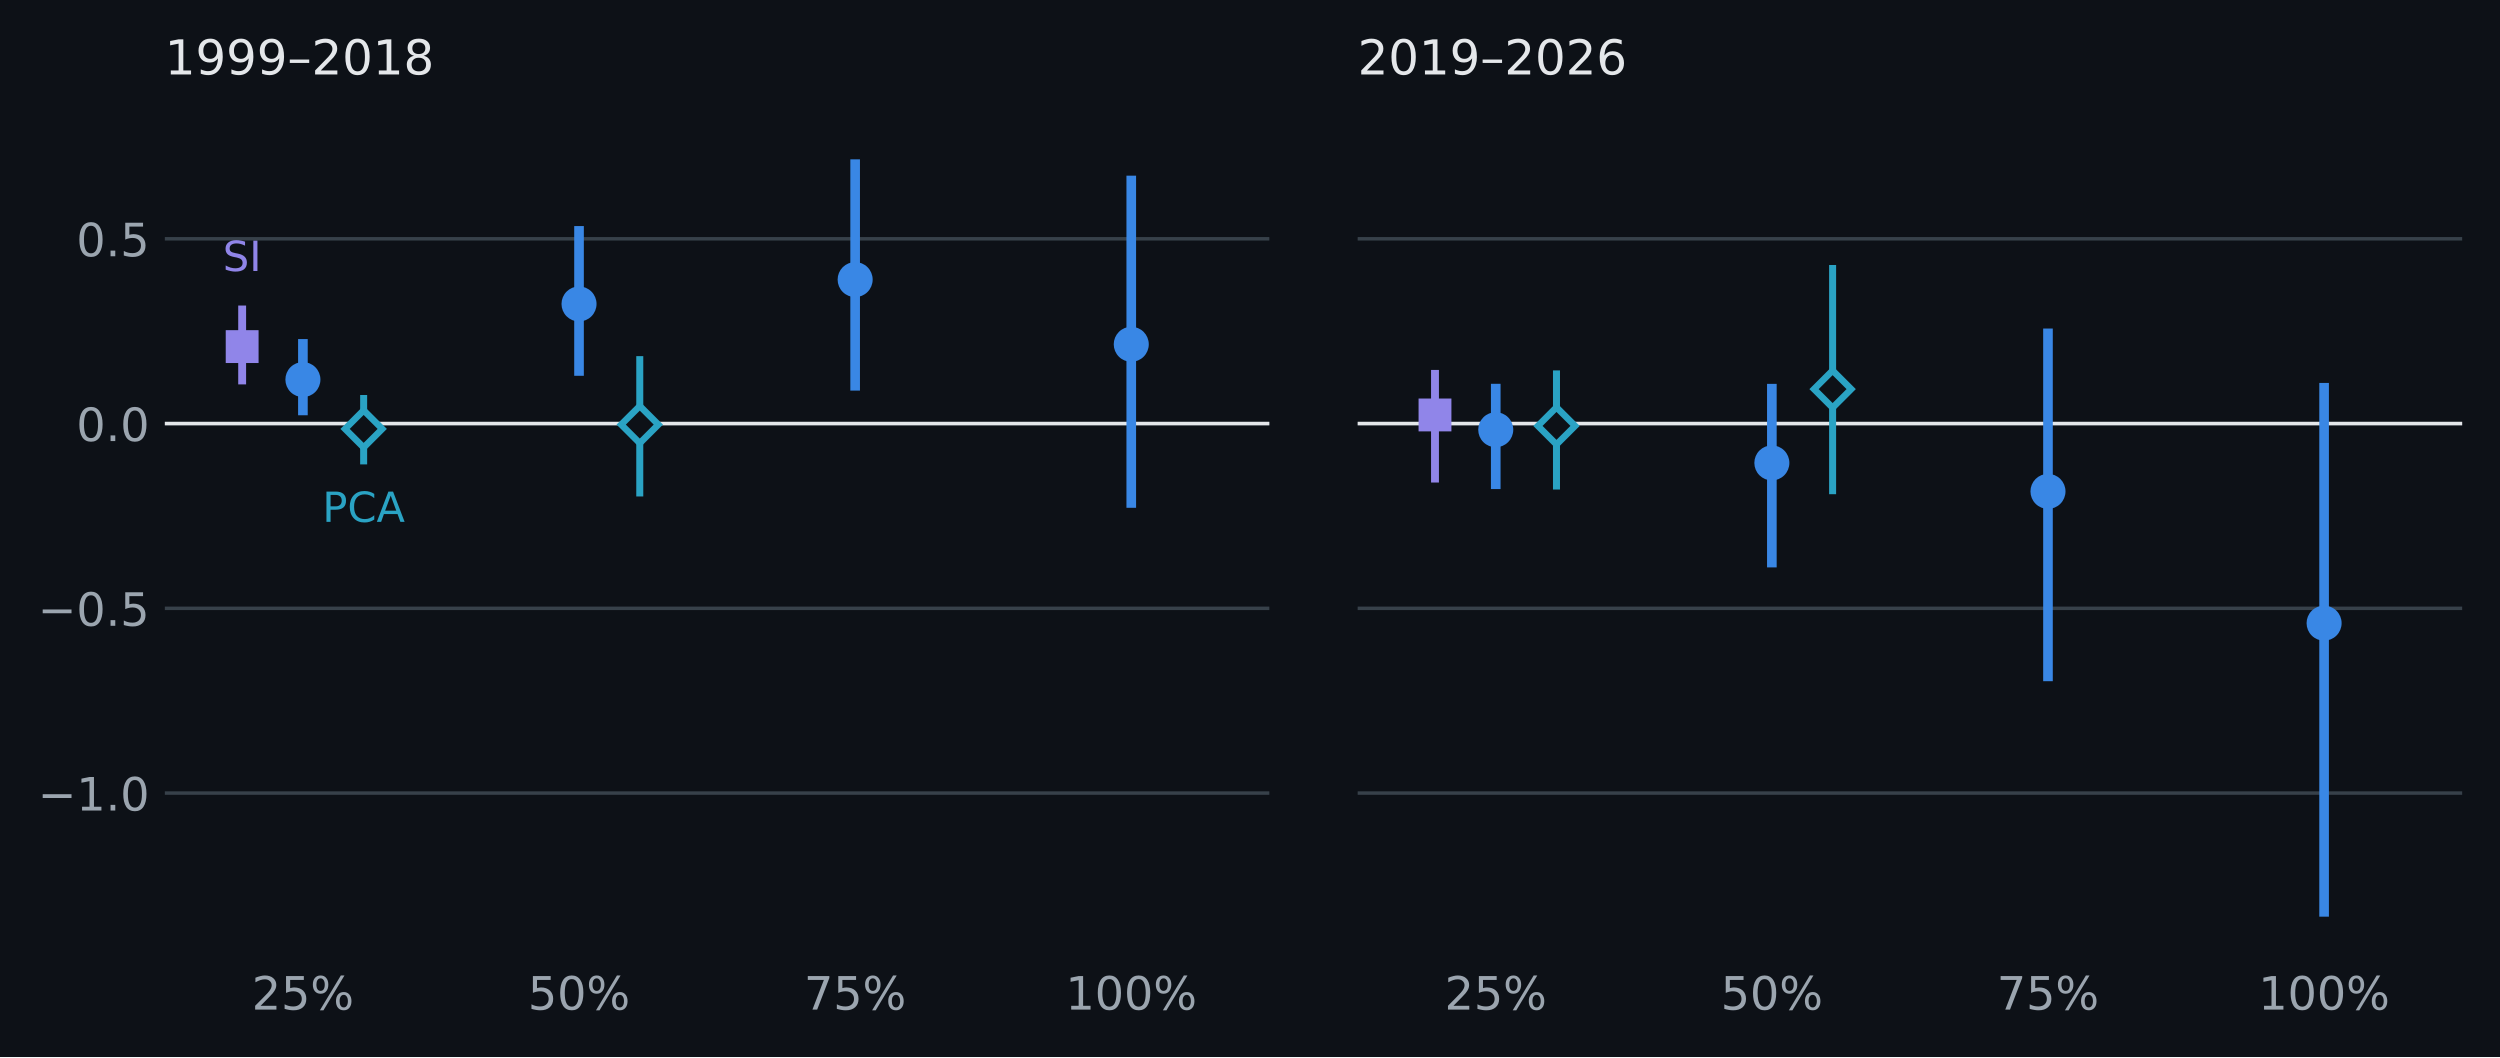
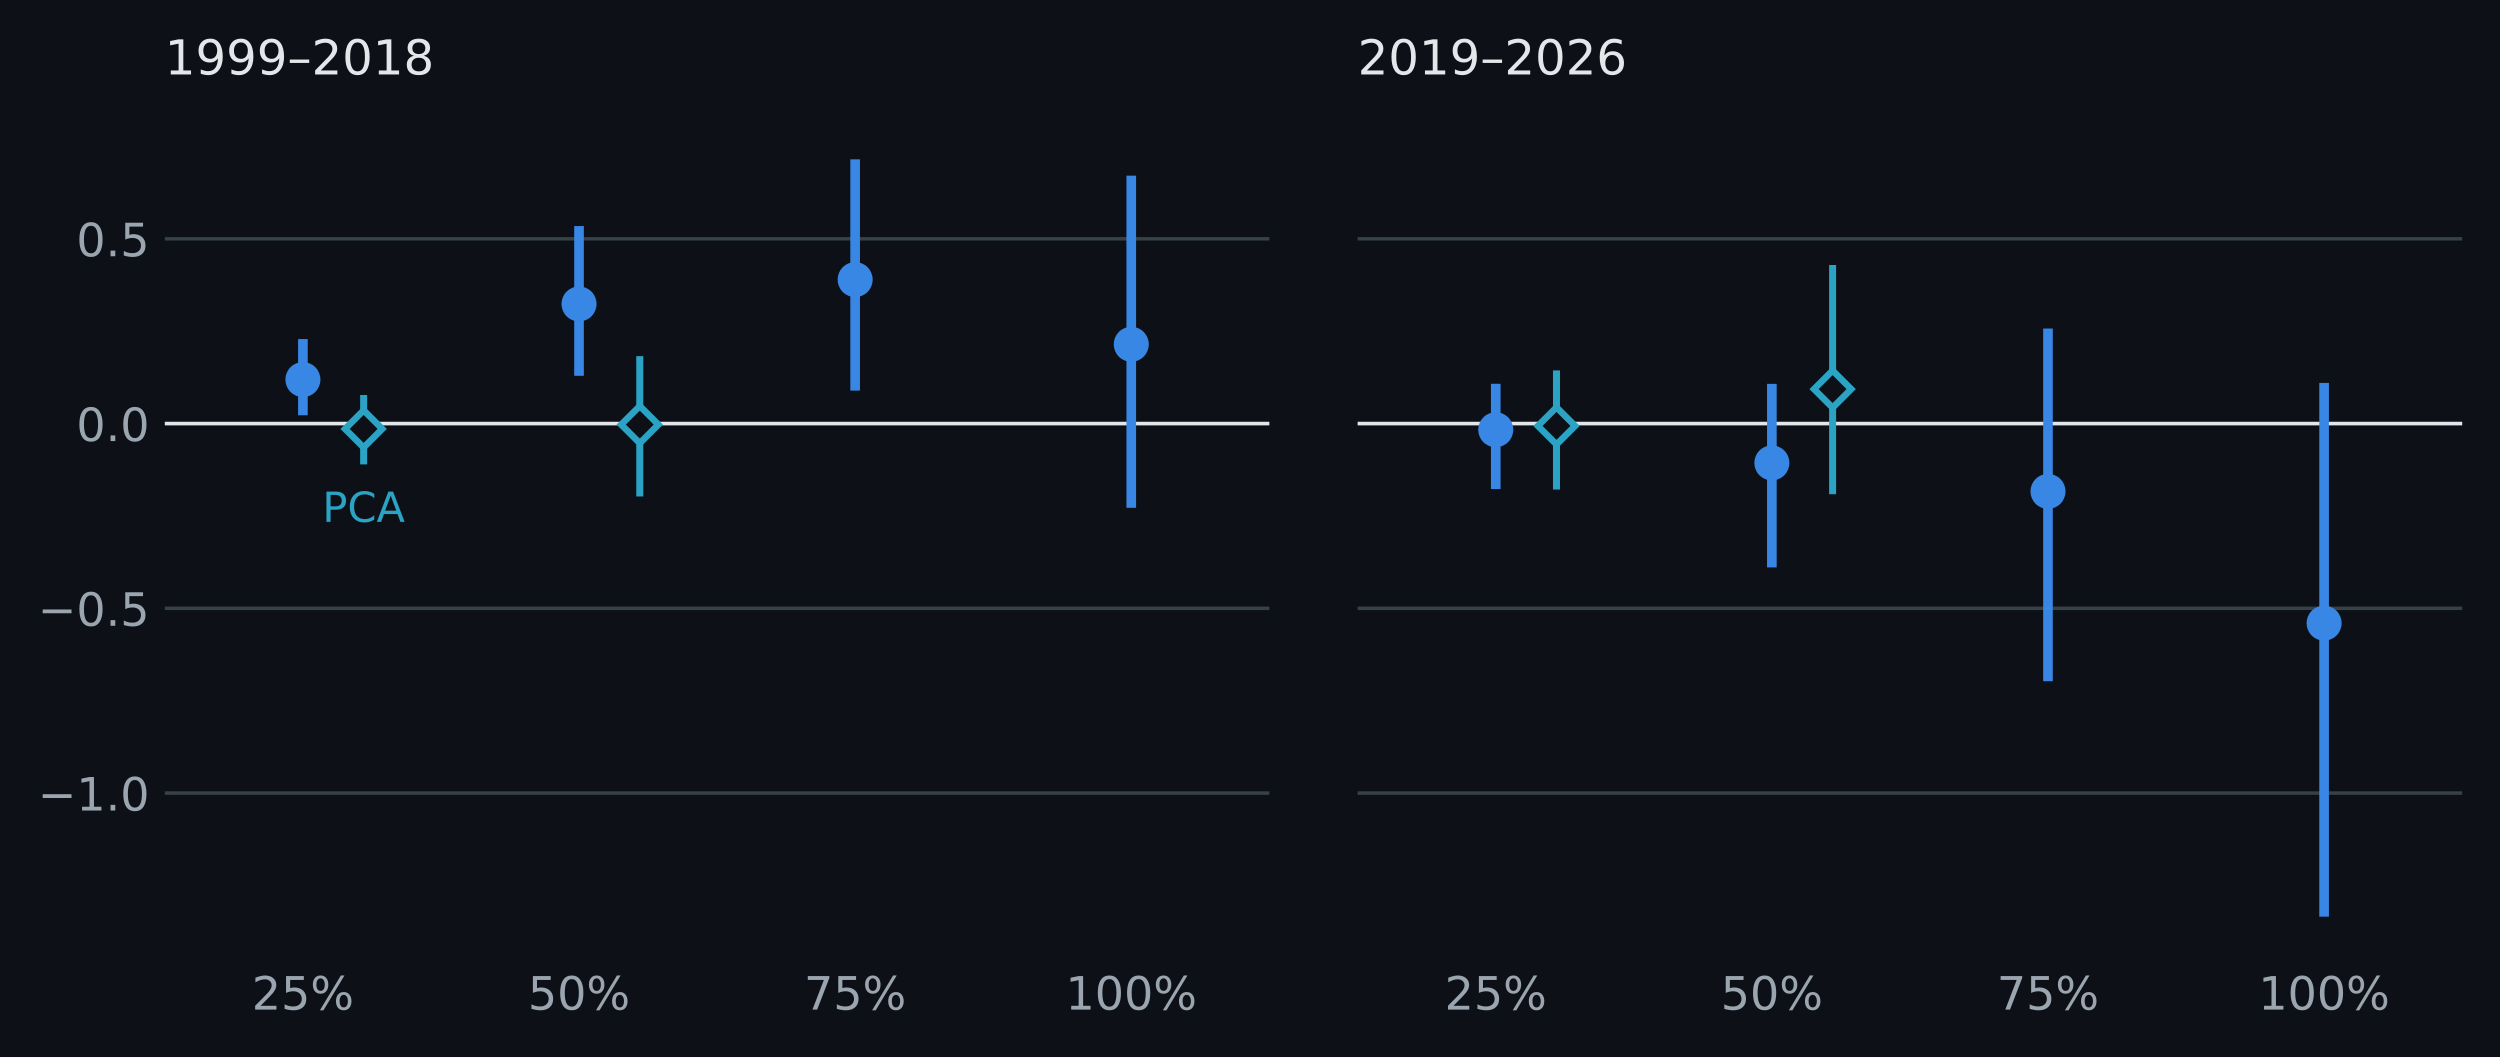
<svg xmlns="http://www.w3.org/2000/svg" xmlns:xlink="http://www.w3.org/1999/xlink" width="570.797pt" height="241.34pt" viewBox="0 0 570.797 241.34" version="1.1">
  <defs>
    <style type="text/css">*{stroke-linejoin: round; stroke-linecap: butt}</style>
  </defs>
  <g id="figure_1">
    <g id="patch_1">
      <path d="M 0 241.34 L 570.797 241.34 L 570.797 0 L 0 0 z " style="fill: #0d1117" />
    </g>
    <g id="axes_1">
      <g id="patch_2">
        <path d="M 37.637 219.038 L 289.81 219.038 L 289.81 24.998 L 37.637 24.998 z " style="fill: #0d1117" />
      </g>
      <g id="matplotlib.axis_1">
        <g id="xtick_1">
          <g id="line2d_1" />
          <g id="text_1">
            <text style="fill: #9ba5af; font: 10.5px 'DejaVu Sans', 'Arial', sans-serif; text-anchor: middle" x="69.159" y="230.517" transform="rotate(-0 69.15859 230.5166)">25%</text>
          </g>
        </g>
        <g id="xtick_2">
          <g id="line2d_2" />
          <g id="text_2">
            <text style="fill: #9ba5af; font: 10.5px 'DejaVu Sans', 'Arial', sans-serif; text-anchor: middle" x="132.202" y="230.517" transform="rotate(-0 132.2019 230.5166)">50%</text>
          </g>
        </g>
        <g id="xtick_3">
          <g id="line2d_3" />
          <g id="text_3">
            <text style="fill: #9ba5af; font: 10.5px 'DejaVu Sans', 'Arial', sans-serif; text-anchor: middle" x="195.245" y="230.517" transform="rotate(-0 195.2451 230.5166)">75%</text>
          </g>
        </g>
        <g id="xtick_4">
          <g id="line2d_4" />
          <g id="text_4">
            <text style="fill: #9ba5af; font: 10.5px 'DejaVu Sans', 'Arial', sans-serif; text-anchor: middle" x="258.288" y="230.517" transform="rotate(-0 258.2884 230.5166)">100%</text>
          </g>
        </g>
      </g>
      <g id="matplotlib.axis_2">
        <g id="ytick_1">
          <g id="line2d_5">
            <path d="M 37.637 181.074 L 289.81 181.074 " clip-path="url(#pd960922379)" style="fill: none; stroke: #37414a; stroke-width: 0.8; stroke-linecap: square" />
          </g>
          <g id="line2d_6" />
          <g id="text_5">
            <text style="fill: #9ba5af; font: 10.5px 'DejaVu Sans', 'Arial', sans-serif; text-anchor: end" x="34.137" y="185.063" transform="rotate(-0 34.13695 185.0631)">−1.0</text>
          </g>
        </g>
        <g id="ytick_2">
          <g id="line2d_7">
            <path d="M 37.637 138.891 L 289.81 138.891 " clip-path="url(#pd960922379)" style="fill: none; stroke: #37414a; stroke-width: 0.8; stroke-linecap: square" />
          </g>
          <g id="line2d_8" />
          <g id="text_6">
            <text style="fill: #9ba5af; font: 10.5px 'DejaVu Sans', 'Arial', sans-serif; text-anchor: end" x="34.137" y="142.881" transform="rotate(-0 34.13695 142.8805)">−0.5</text>
          </g>
        </g>
        <g id="ytick_3">
          <g id="line2d_9">
            <path d="M 37.637 96.709 L 289.81 96.709 " clip-path="url(#pd960922379)" style="fill: none; stroke: #37414a; stroke-width: 0.8; stroke-linecap: square" />
          </g>
          <g id="line2d_10" />
          <g id="text_7">
            <text style="fill: #9ba5af; font: 10.5px 'DejaVu Sans', 'Arial', sans-serif; text-anchor: end" x="34.137" y="100.698" transform="rotate(-0 34.13695 100.6979)">0.0</text>
          </g>
        </g>
        <g id="ytick_4">
          <g id="line2d_11">
            <path d="M 37.637 54.526 L 289.81 54.526 " clip-path="url(#pd960922379)" style="fill: none; stroke: #37414a; stroke-width: 0.8; stroke-linecap: square" />
          </g>
          <g id="line2d_12" />
          <g id="text_8">
            <text style="fill: #9ba5af; font: 10.5px 'DejaVu Sans', 'Arial', sans-serif; text-anchor: end" x="34.137" y="58.515" transform="rotate(-0 34.13695 58.51529)">0.5</text>
          </g>
        </g>
      </g>
      <g id="line2d_13">
        <path d="M 37.637 96.709 L 289.81 96.709 " clip-path="url(#pd960922379)" style="fill: none; stroke: #e4e7ea; stroke-width: 0.8; stroke-linecap: square" />
      </g>
      <g id="LineCollection_1">
        <path d="M 69.159 94.813 L 69.159 77.417 " clip-path="url(#pd960922379)" style="fill: none; stroke: #3987e5; stroke-width: 2.2" />
      </g>
      <g id="LineCollection_2">
        <path d="M 132.202 85.8 L 132.202 51.615 " clip-path="url(#pd960922379)" style="fill: none; stroke: #3987e5; stroke-width: 2.2" />
      </g>
      <g id="LineCollection_3">
        <path d="M 195.245 89.184 L 195.245 36.379 " clip-path="url(#pd960922379)" style="fill: none; stroke: #3987e5; stroke-width: 2.2" />
      </g>
      <g id="LineCollection_4">
        <path d="M 258.288 115.935 L 258.288 40.102 " clip-path="url(#pd960922379)" style="fill: none; stroke: #3987e5; stroke-width: 2.2" />
      </g>
      <g id="LineCollection_5">
        <path d="M 83.028 106.034 L 83.028 90.186 " clip-path="url(#pd960922379)" style="fill: none; stroke: #2aa3c4; stroke-width: 1.6" />
      </g>
      <g id="LineCollection_6">
        <path d="M 146.071 113.348 L 146.071 81.308 " clip-path="url(#pd960922379)" style="fill: none; stroke: #2aa3c4; stroke-width: 1.6" />
      </g>
-       <g id="LineCollection_7">
-         <path d="M 55.289 87.771 L 55.289 69.755 " clip-path="url(#pd960922379)" style="fill: none; stroke: #9085e9; stroke-width: 1.8" />
-       </g>
      <g id="line2d_14">
        <defs>
          <path id="m4ae3a8944f" d="M 0 3.5 C 0.928 3.5 1.819 3.131 2.475 2.475 C 3.131 1.819 3.5 0.928 3.5 0 C 3.5 -0.928 3.131 -1.819 2.475 -2.475 C 1.819 -3.131 0.928 -3.5 0 -3.5 C -0.928 -3.5 -1.819 -3.131 -2.475 -2.475 C -3.131 -1.819 -3.5 -0.928 -3.5 0 C -3.5 0.928 -3.131 1.819 -2.475 2.475 C -1.819 3.131 -0.928 3.5 0 3.5 z " style="stroke: #3987e5" />
        </defs>
        <g clip-path="url(#pd960922379)">
          <use xlink:href="#m4ae3a8944f" x="69.159" y="86.663" style="fill: #3987e5; stroke: #3987e5" />
        </g>
      </g>
      <g id="line2d_15">
        <g clip-path="url(#pd960922379)">
          <use xlink:href="#m4ae3a8944f" x="132.202" y="69.398" style="fill: #3987e5; stroke: #3987e5" />
        </g>
      </g>
      <g id="line2d_16">
        <g clip-path="url(#pd960922379)">
          <use xlink:href="#m4ae3a8944f" x="195.245" y="63.836" style="fill: #3987e5; stroke: #3987e5" />
        </g>
      </g>
      <g id="line2d_17">
        <g clip-path="url(#pd960922379)">
          <use xlink:href="#m4ae3a8944f" x="258.288" y="78.608" style="fill: #3987e5; stroke: #3987e5" />
        </g>
      </g>
      <g id="line2d_18">
        <defs>
          <path id="mb666a10048" d="M -0 4.243 L 4.243 0 L 0 -4.243 L -4.243 -0 z " style="stroke: #2aa3c4; stroke-width: 1.5; stroke-linejoin: miter" />
        </defs>
        <g clip-path="url(#pd960922379)">
          <use xlink:href="#mb666a10048" x="83.028" y="97.928" style="fill: #0d1117; stroke: #2aa3c4; stroke-width: 1.5; stroke-linejoin: miter" />
        </g>
      </g>
      <g id="line2d_19">
        <g clip-path="url(#pd960922379)">
          <use xlink:href="#mb666a10048" x="146.071" y="96.944" style="fill: #0d1117; stroke: #2aa3c4; stroke-width: 1.5; stroke-linejoin: miter" />
        </g>
      </g>
-       <g id="line2d_20">
-         <defs>
-           <path id="ma347aa89f4" d="M -3.25 3.25 L 3.25 3.25 L 3.25 -3.25 L -3.25 -3.25 z " style="stroke: #9085e9; stroke-linejoin: miter" />
-         </defs>
-         <g clip-path="url(#pd960922379)">
-           <use xlink:href="#ma347aa89f4" x="55.289" y="79.135" style="fill: #9085e9; stroke: #9085e9; stroke-linejoin: miter" />
-         </g>
-       </g>
      <g id="text_9">
        <text style="fill: #2aa3c4; font: 9.5px 'DejaVu Sans', 'Arial', sans-serif; text-anchor: middle" x="83.028" y="119.158" transform="rotate(-0 83.02811 119.1579)">PCA</text>
      </g>
      <g id="text_10">
-         <text style="fill: #9085e9; font: 9.5px 'DejaVu Sans', 'Arial', sans-serif; text-anchor: middle" x="55.289" y="61.874" transform="rotate(-0 55.28907 61.87395)">SI</text>
-       </g>
-       <g id="text_11">
        <text style="fill: #e4e7ea; font: 11px 'DejaVu Sans', 'Arial', sans-serif; text-anchor: start" x="37.637" y="16.998" transform="rotate(-0 37.63695 16.99828)">1999–2018</text>
      </g>
    </g>
    <g id="axes_2">
      <g id="patch_3">
        <path d="M 309.984 219.038 L 562.157 219.038 L 562.157 24.998 L 309.984 24.998 z " style="fill: #0d1117" />
      </g>
      <g id="matplotlib.axis_3">
        <g id="xtick_5">
+           <g id="line2d_20" />
+           <g id="text_11">
+             <text style="fill: #9ba5af; font: 10.5px 'DejaVu Sans', 'Arial', sans-serif; text-anchor: middle" x="341.506" y="230.517" transform="rotate(-0 341.5055 230.5166)">25%</text>
+           </g>
+         </g>
+         <g id="xtick_6">
          <g id="line2d_21" />
          <g id="text_12">
-             <text style="fill: #9ba5af; font: 10.5px 'DejaVu Sans', 'Arial', sans-serif; text-anchor: middle" x="341.506" y="230.517" transform="rotate(-0 341.5055 230.5166)">25%</text>
-           </g>
-         </g>
-         <g id="xtick_6">
+             <text style="fill: #9ba5af; font: 10.5px 'DejaVu Sans', 'Arial', sans-serif; text-anchor: middle" x="404.549" y="230.517" transform="rotate(-0 404.5488 230.5166)">50%</text>
+           </g>
+         </g>
+         <g id="xtick_7">
          <g id="line2d_22" />
          <g id="text_13">
-             <text style="fill: #9ba5af; font: 10.5px 'DejaVu Sans', 'Arial', sans-serif; text-anchor: middle" x="404.549" y="230.517" transform="rotate(-0 404.5488 230.5166)">50%</text>
-           </g>
-         </g>
-         <g id="xtick_7">
+             <text style="fill: #9ba5af; font: 10.5px 'DejaVu Sans', 'Arial', sans-serif; text-anchor: middle" x="467.592" y="230.517" transform="rotate(-0 467.592 230.5166)">75%</text>
+           </g>
+         </g>
+         <g id="xtick_8">
          <g id="line2d_23" />
          <g id="text_14">
-             <text style="fill: #9ba5af; font: 10.5px 'DejaVu Sans', 'Arial', sans-serif; text-anchor: middle" x="467.592" y="230.517" transform="rotate(-0 467.592 230.5166)">75%</text>
-           </g>
-         </g>
-         <g id="xtick_8">
-           <g id="line2d_24" />
-           <g id="text_15">
            <text style="fill: #9ba5af; font: 10.5px 'DejaVu Sans', 'Arial', sans-serif; text-anchor: middle" x="530.635" y="230.517" transform="rotate(-0 530.6353 230.5166)">100%</text>
          </g>
        </g>
      </g>
      <g id="matplotlib.axis_4">
        <g id="ytick_5">
-           <g id="line2d_25">
+           <g id="line2d_24">
            <path d="M 309.984 181.074 L 562.157 181.074 " clip-path="url(#p34d44f6e2e)" style="fill: none; stroke: #37414a; stroke-width: 0.8; stroke-linecap: square" />
          </g>
-           <g id="line2d_26" />
+           <g id="line2d_25" />
        </g>
        <g id="ytick_6">
-           <g id="line2d_27">
+           <g id="line2d_26">
            <path d="M 309.984 138.891 L 562.157 138.891 " clip-path="url(#p34d44f6e2e)" style="fill: none; stroke: #37414a; stroke-width: 0.8; stroke-linecap: square" />
          </g>
-           <g id="line2d_28" />
+           <g id="line2d_27" />
        </g>
        <g id="ytick_7">
-           <g id="line2d_29">
+           <g id="line2d_28">
            <path d="M 309.984 96.709 L 562.157 96.709 " clip-path="url(#p34d44f6e2e)" style="fill: none; stroke: #37414a; stroke-width: 0.8; stroke-linecap: square" />
          </g>
-           <g id="line2d_30" />
+           <g id="line2d_29" />
        </g>
        <g id="ytick_8">
-           <g id="line2d_31">
+           <g id="line2d_30">
            <path d="M 309.984 54.526 L 562.157 54.526 " clip-path="url(#p34d44f6e2e)" style="fill: none; stroke: #37414a; stroke-width: 0.8; stroke-linecap: square" />
          </g>
-           <g id="line2d_32" />
-         </g>
+           <g id="line2d_31" />
+         </g>
+       </g>
+       <g id="line2d_32">
+         <path d="M 309.984 96.709 L 562.157 96.709 " clip-path="url(#p34d44f6e2e)" style="fill: none; stroke: #e4e7ea; stroke-width: 0.8; stroke-linecap: square" />
+       </g>
+       <g id="LineCollection_7">
+         <path d="M 341.506 111.67 L 341.506 87.626 " clip-path="url(#p34d44f6e2e)" style="fill: none; stroke: #3987e5; stroke-width: 2.2" />
+       </g>
+       <g id="LineCollection_8">
+         <path d="M 404.549 129.555 L 404.549 87.648 " clip-path="url(#p34d44f6e2e)" style="fill: none; stroke: #3987e5; stroke-width: 2.2" />
+       </g>
+       <g id="LineCollection_9">
+         <path d="M 467.592 155.536 L 467.592 75.005 " clip-path="url(#p34d44f6e2e)" style="fill: none; stroke: #3987e5; stroke-width: 2.2" />
+       </g>
+       <g id="LineCollection_10">
+         <path d="M 530.635 209.294 L 530.635 87.431 " clip-path="url(#p34d44f6e2e)" style="fill: none; stroke: #3987e5; stroke-width: 2.2" />
+       </g>
+       <g id="LineCollection_11">
+         <path d="M 355.375 111.763 L 355.375 84.566 " clip-path="url(#p34d44f6e2e)" style="fill: none; stroke: #2aa3c4; stroke-width: 1.6" />
+       </g>
+       <g id="LineCollection_12">
+         <path d="M 418.418 112.834 L 418.418 60.498 " clip-path="url(#p34d44f6e2e)" style="fill: none; stroke: #2aa3c4; stroke-width: 1.6" />
      </g>
      <g id="line2d_33">
-         <path d="M 309.984 96.709 L 562.157 96.709 " clip-path="url(#p34d44f6e2e)" style="fill: none; stroke: #e4e7ea; stroke-width: 0.8; stroke-linecap: square" />
-       </g>
-       <g id="LineCollection_8">
-         <path d="M 341.506 111.67 L 341.506 87.626 " clip-path="url(#p34d44f6e2e)" style="fill: none; stroke: #3987e5; stroke-width: 2.2" />
-       </g>
-       <g id="LineCollection_9">
-         <path d="M 404.549 129.555 L 404.549 87.648 " clip-path="url(#p34d44f6e2e)" style="fill: none; stroke: #3987e5; stroke-width: 2.2" />
-       </g>
-       <g id="LineCollection_10">
-         <path d="M 467.592 155.536 L 467.592 75.005 " clip-path="url(#p34d44f6e2e)" style="fill: none; stroke: #3987e5; stroke-width: 2.2" />
-       </g>
-       <g id="LineCollection_11">
-         <path d="M 530.635 209.294 L 530.635 87.431 " clip-path="url(#p34d44f6e2e)" style="fill: none; stroke: #3987e5; stroke-width: 2.2" />
-       </g>
-       <g id="LineCollection_12">
-         <path d="M 355.375 111.763 L 355.375 84.566 " clip-path="url(#p34d44f6e2e)" style="fill: none; stroke: #2aa3c4; stroke-width: 1.6" />
-       </g>
-       <g id="LineCollection_13">
-         <path d="M 418.418 112.834 L 418.418 60.498 " clip-path="url(#p34d44f6e2e)" style="fill: none; stroke: #2aa3c4; stroke-width: 1.6" />
-       </g>
-       <g id="LineCollection_14">
-         <path d="M 327.636 110.175 L 327.636 84.458 " clip-path="url(#p34d44f6e2e)" style="fill: none; stroke: #9085e9; stroke-width: 1.8" />
+         <g clip-path="url(#p34d44f6e2e)">
+           <use xlink:href="#m4ae3a8944f" x="341.506" y="98.115" style="fill: #3987e5; stroke: #3987e5" />
+         </g>
      </g>
      <g id="line2d_34">
        <g clip-path="url(#p34d44f6e2e)">
-           <use xlink:href="#m4ae3a8944f" x="341.506" y="98.115" style="fill: #3987e5; stroke: #3987e5" />
+           <use xlink:href="#m4ae3a8944f" x="404.549" y="105.69" style="fill: #3987e5; stroke: #3987e5" />
        </g>
      </g>
      <g id="line2d_35">
        <g clip-path="url(#p34d44f6e2e)">
-           <use xlink:href="#m4ae3a8944f" x="404.549" y="105.69" style="fill: #3987e5; stroke: #3987e5" />
+           <use xlink:href="#m4ae3a8944f" x="467.592" y="112.192" style="fill: #3987e5; stroke: #3987e5" />
        </g>
      </g>
      <g id="line2d_36">
        <g clip-path="url(#p34d44f6e2e)">
-           <use xlink:href="#m4ae3a8944f" x="467.592" y="112.192" style="fill: #3987e5; stroke: #3987e5" />
+           <use xlink:href="#m4ae3a8944f" x="530.635" y="142.278" style="fill: #3987e5; stroke: #3987e5" />
        </g>
      </g>
      <g id="line2d_37">
        <g clip-path="url(#p34d44f6e2e)">
-           <use xlink:href="#m4ae3a8944f" x="530.635" y="142.278" style="fill: #3987e5; stroke: #3987e5" />
+           <use xlink:href="#mb666a10048" x="355.375" y="97.242" style="fill: #0d1117; stroke: #2aa3c4; stroke-width: 1.5; stroke-linejoin: miter" />
        </g>
      </g>
      <g id="line2d_38">
        <g clip-path="url(#p34d44f6e2e)">
-           <use xlink:href="#mb666a10048" x="355.375" y="97.242" style="fill: #0d1117; stroke: #2aa3c4; stroke-width: 1.5; stroke-linejoin: miter" />
-         </g>
-       </g>
-       <g id="line2d_39">
-         <g clip-path="url(#p34d44f6e2e)">
          <use xlink:href="#mb666a10048" x="418.418" y="88.842" style="fill: #0d1117; stroke: #2aa3c4; stroke-width: 1.5; stroke-linejoin: miter" />
        </g>
      </g>
-       <g id="line2d_40">
-         <g clip-path="url(#p34d44f6e2e)">
-           <use xlink:href="#ma347aa89f4" x="327.636" y="94.742" style="fill: #9085e9; stroke: #9085e9; stroke-linejoin: miter" />
-         </g>
-       </g>
-       <g id="text_16">
+       <g id="text_15">
        <text style="fill: #e4e7ea; font: 11px 'DejaVu Sans', 'Arial', sans-serif; text-anchor: start" x="309.984" y="16.998" transform="rotate(-0 309.9839 16.99828)">2019–2026</text>
      </g>
    </g>
  </g>
  <defs>
    <clipPath id="pd960922379">
      <rect x="37.637" y="24.998" width="252.173" height="194.04" />
    </clipPath>
    <clipPath id="p34d44f6e2e">
      <rect x="309.984" y="24.998" width="252.173" height="194.04" />
    </clipPath>
  </defs>
</svg>
